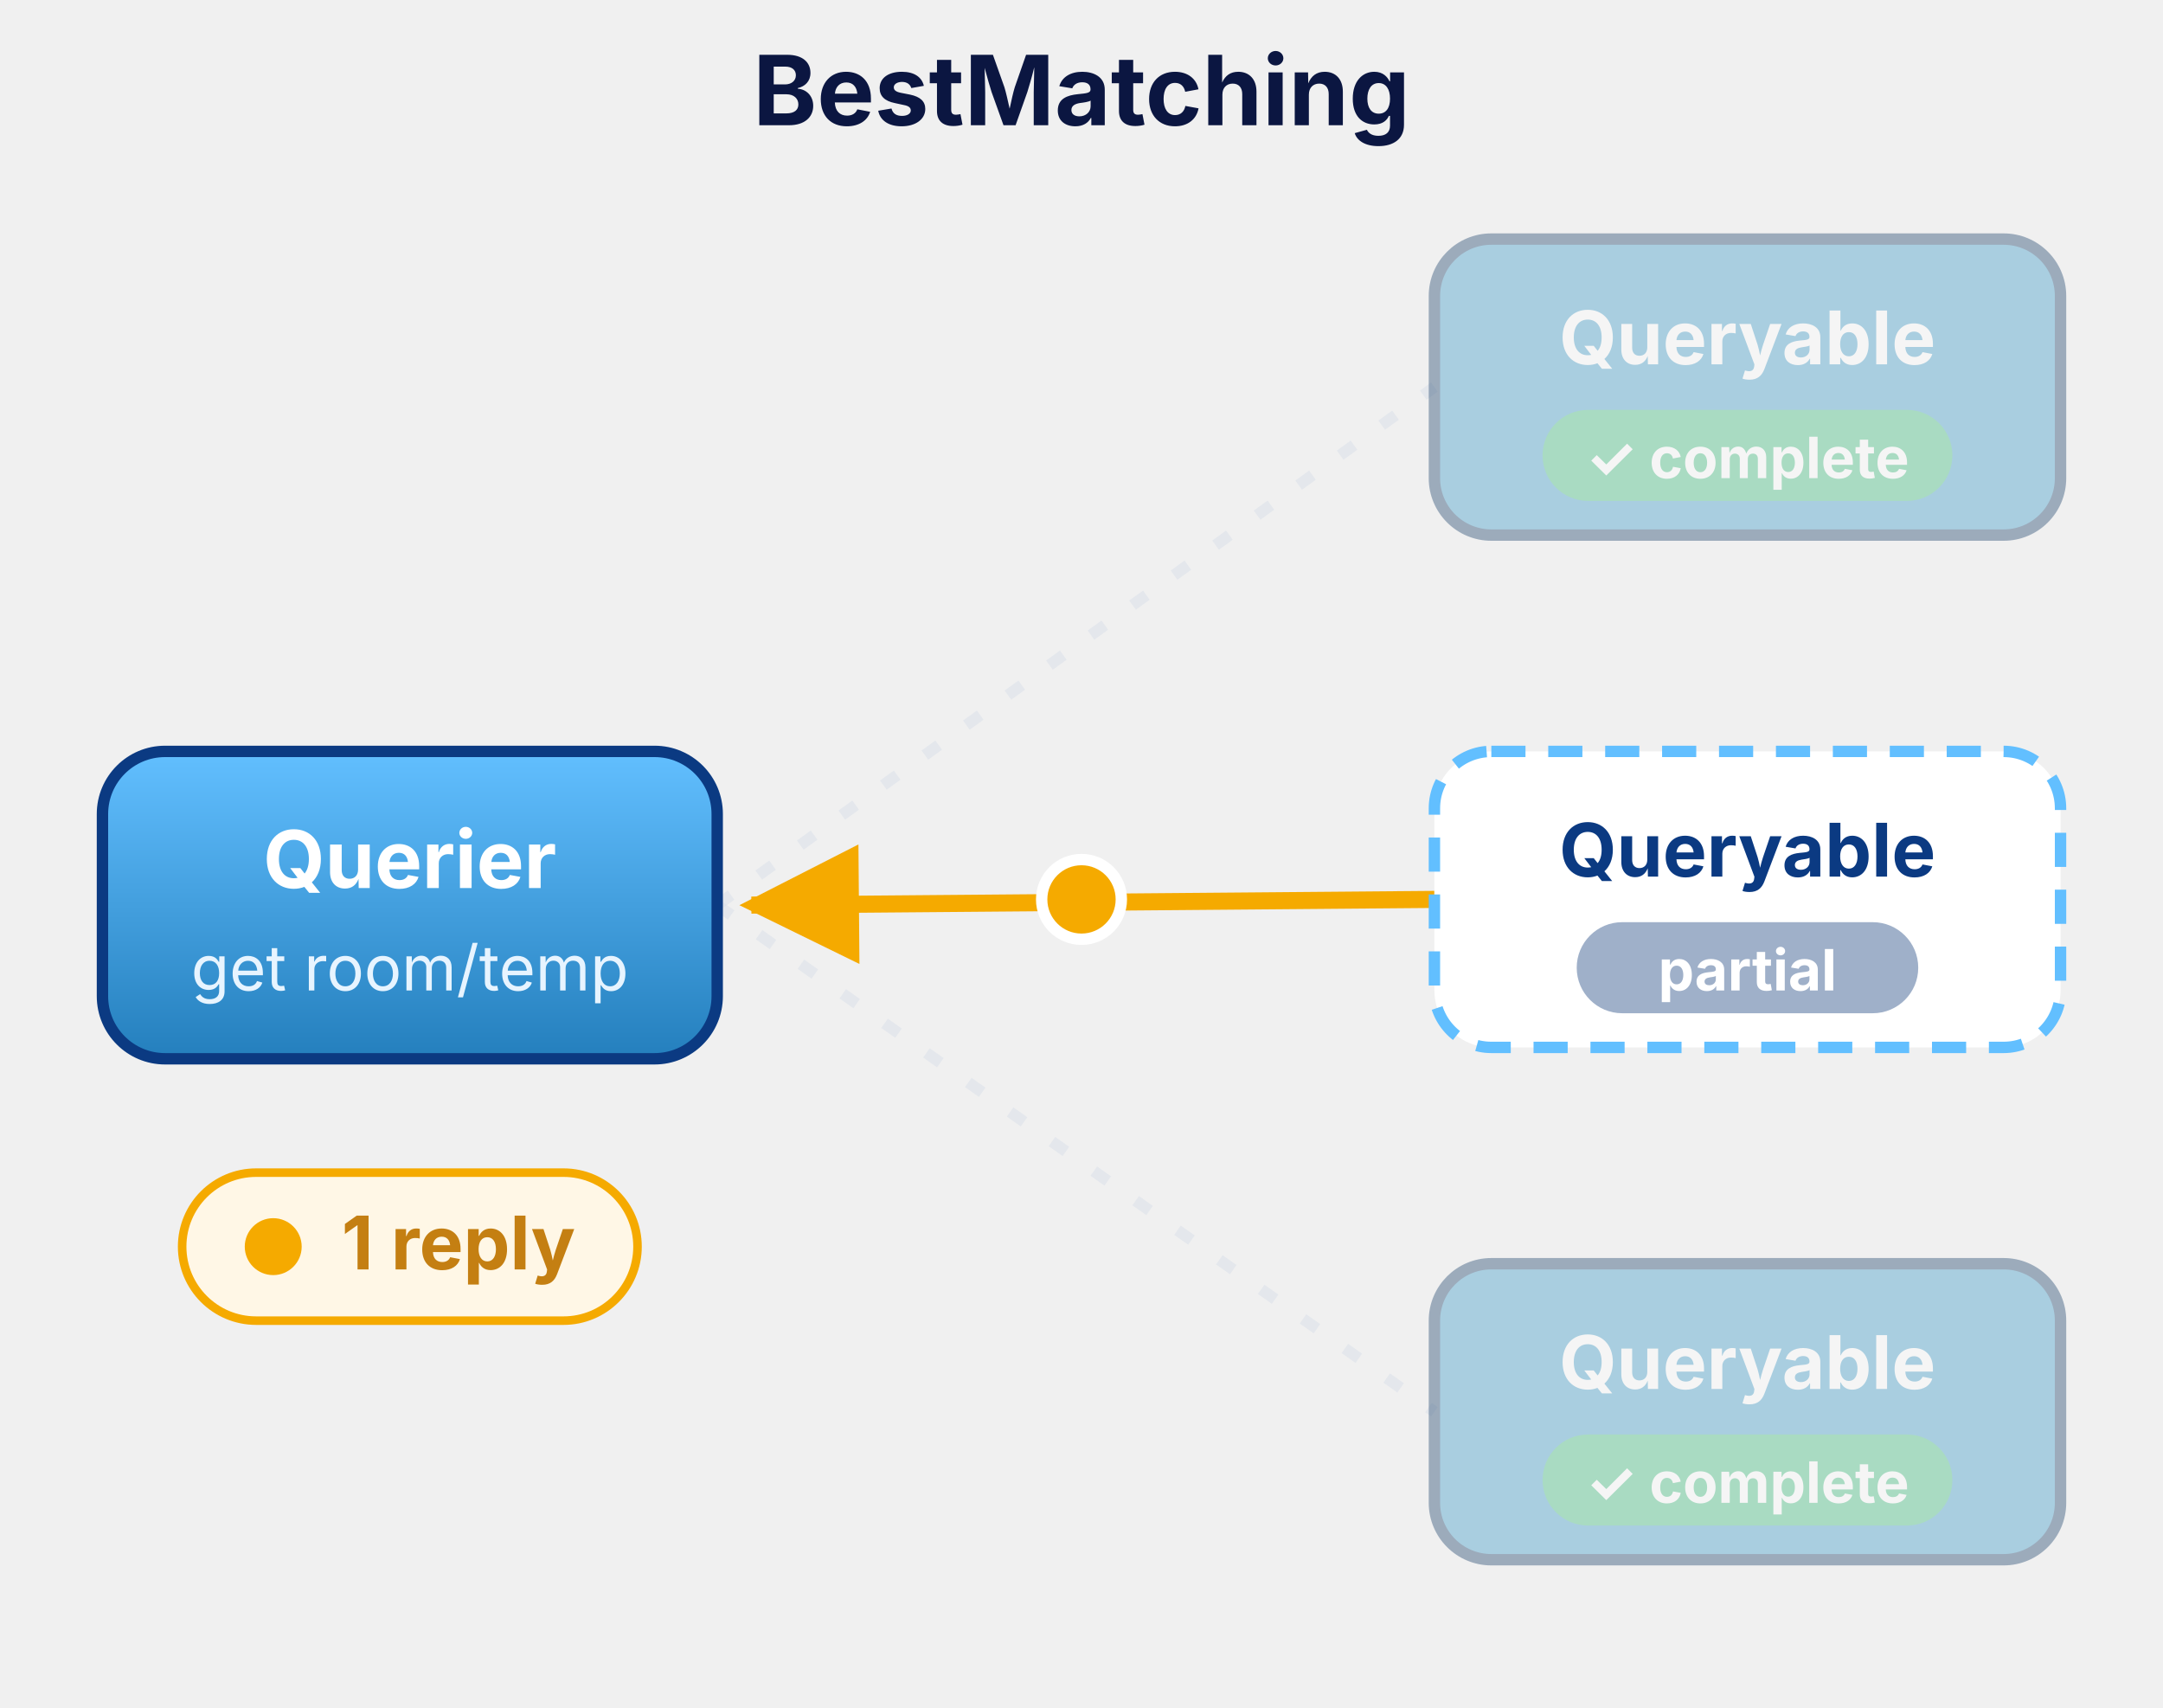
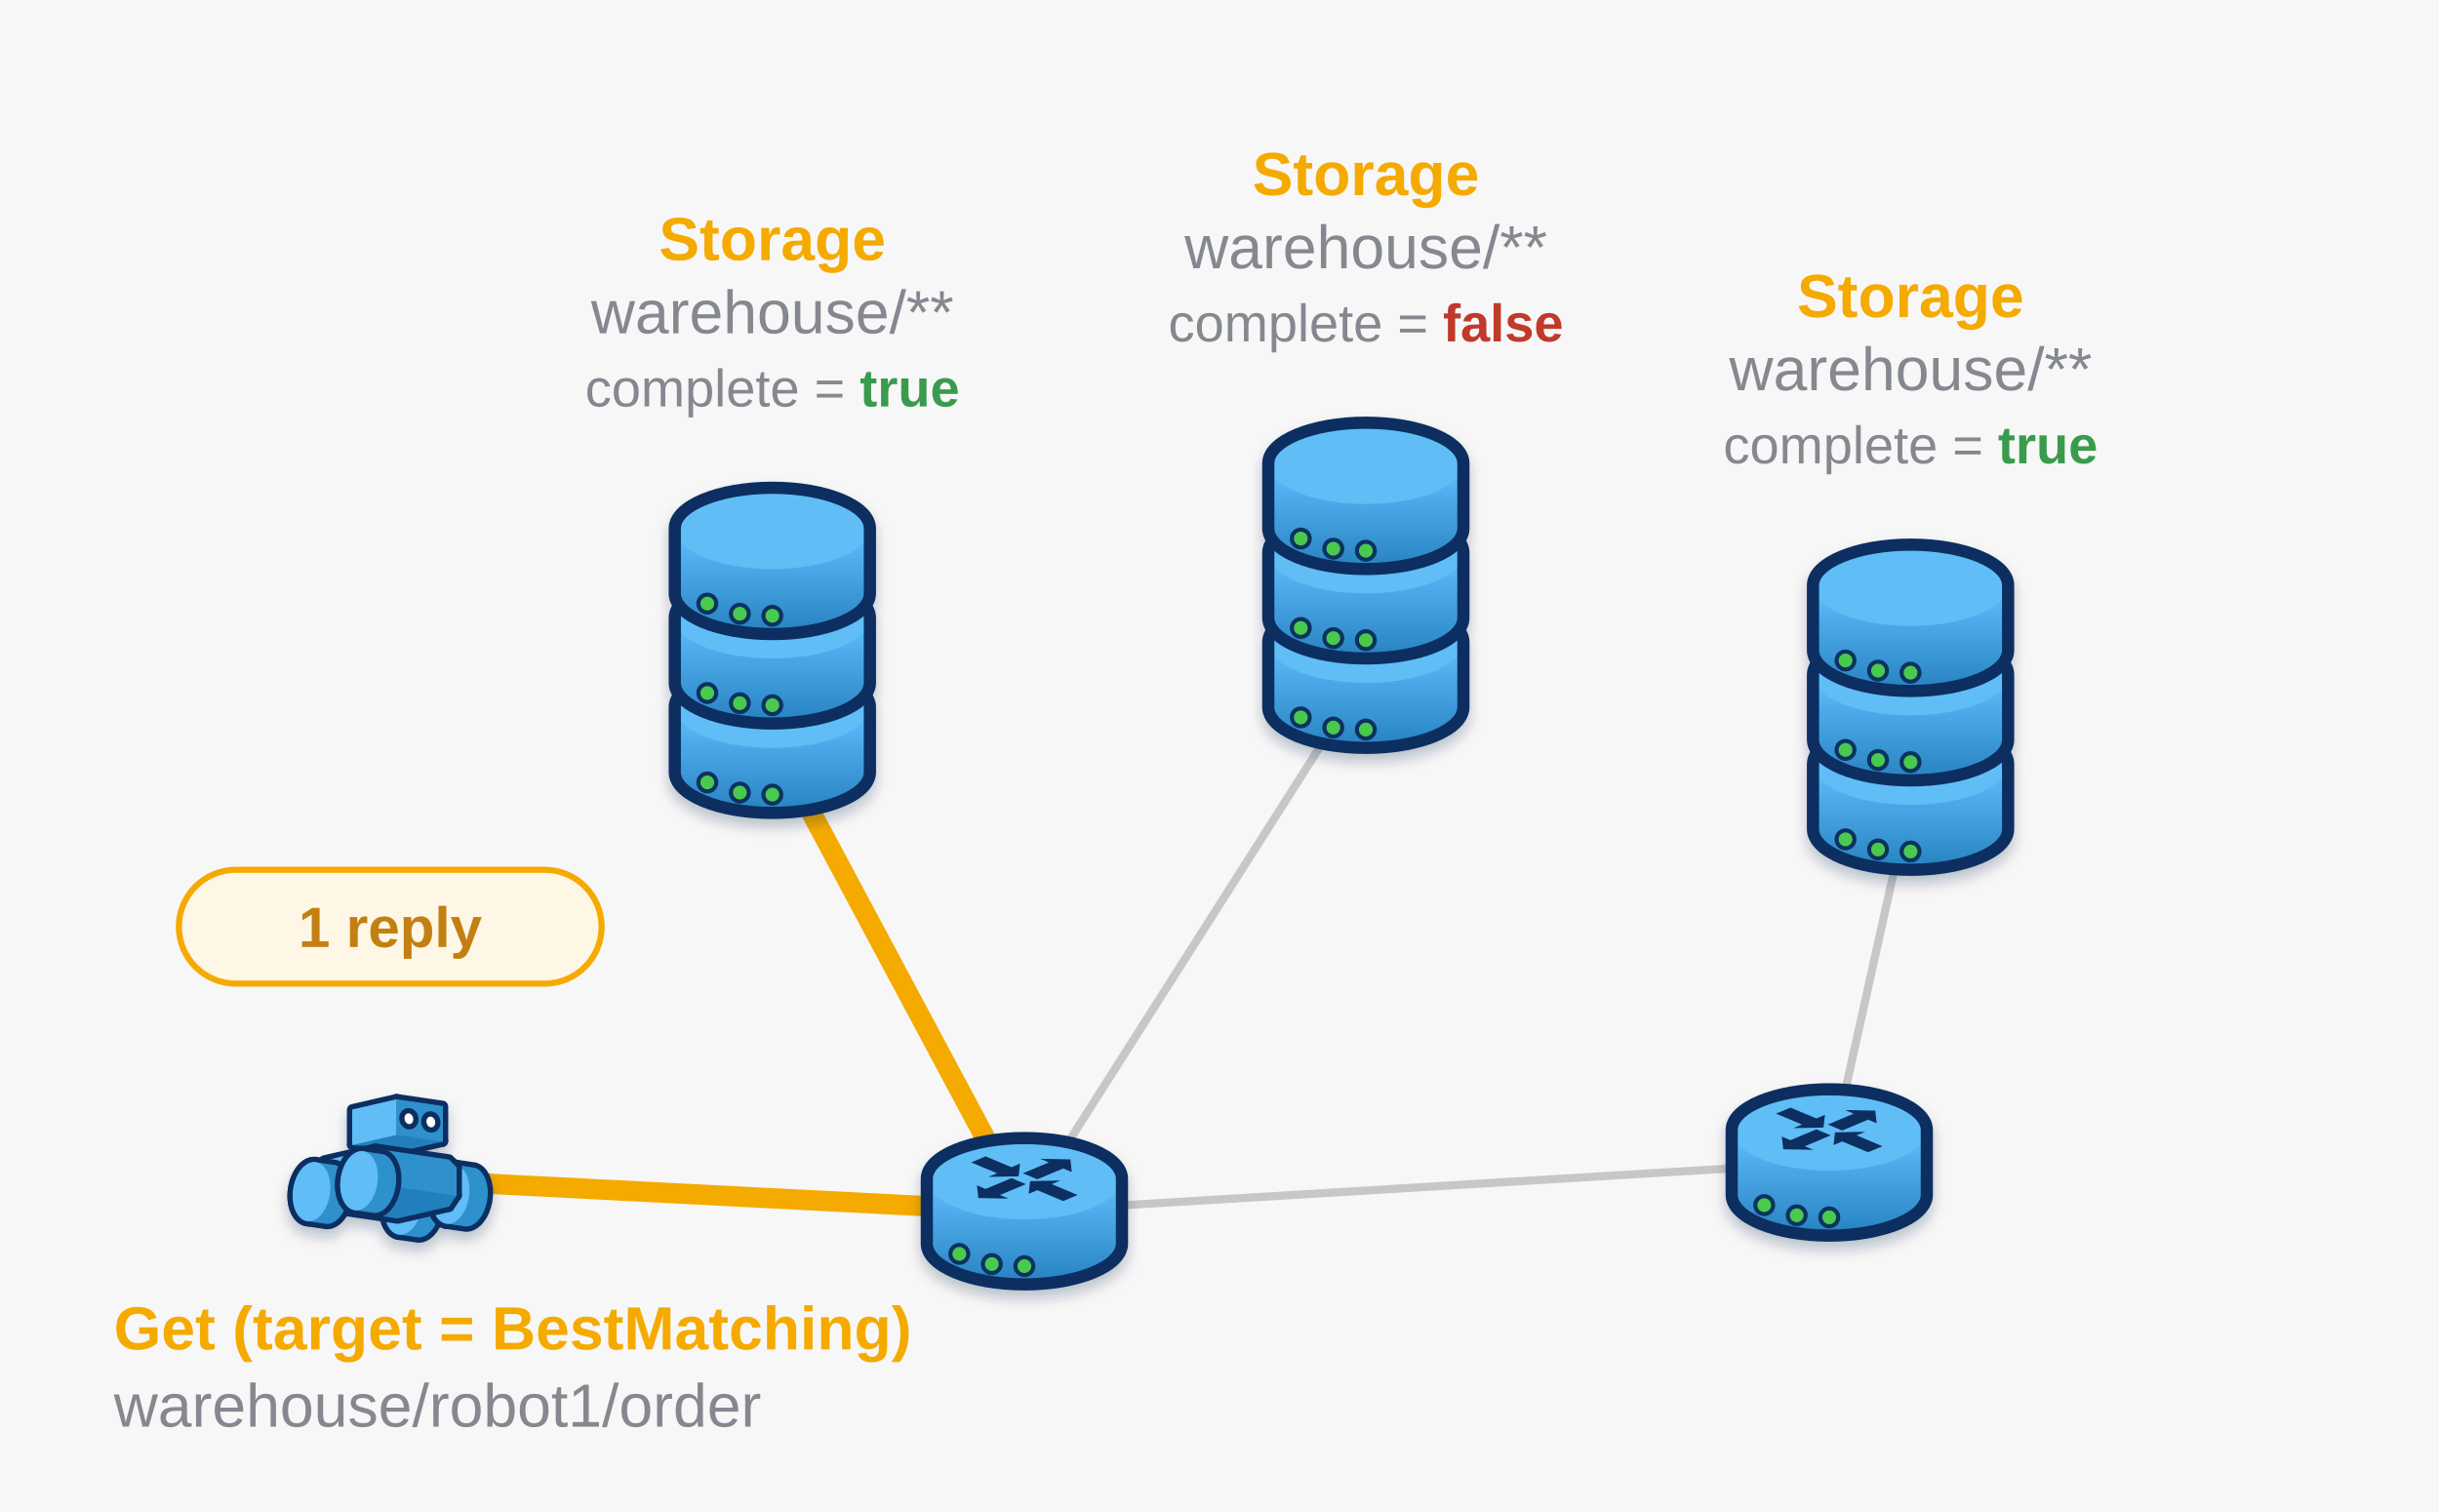
- <svg xmlns="http://www.w3.org/2000/svg" viewBox="0 0 380 300" role="img" aria-labelledby="bm-t bm-d">
+ <svg xmlns="http://www.w3.org/2000/svg" viewBox="0 0 600 372" role="img" aria-labelledby="title desc">
  <defs>
-     <linearGradient id="bm-qg" x1="0" x2="0" y1="0" y2="1">
+     <linearGradient id="node-fill" x1="0" x2="0" y1="0" y2="1">
      <stop offset="0" stop-color="#62bfff" />
      <stop offset="1" stop-color="#247fbd" />
    </linearGradient>
-     <marker id="bm-ah" viewBox="0 0 10 10" refX="9" refY="5" markerWidth="7" markerHeight="7" orient="auto-start-reverse">
-       <path d="M0 0 L10 5 L0 10 z" fill="#f5aa00" />
-     </marker>
+     <linearGradient id="storage-fill" x1="0" x2="0" y1="0" y2="1">
+       <stop offset="0" stop-color="#62bfff" />
+       <stop offset="1" stop-color="#247fbd" />
+     </linearGradient>
+     <linearGradient id="robot-fill" x1="0" x2="0" y1="0" y2="1">
+       <stop offset="0" stop-color="#5bbcff" />
+       <stop offset="1" stop-color="#1f78c9" />
+     </linearGradient>
+     <filter id="softShadow" x="-25%" y="-25%" width="150%" height="150%">
+       <feDropShadow dx="0" dy="2" stdDeviation="1.5" flood-color="#0b2547" flood-opacity=".25" />
+     </filter>
+     <g id="computer">
+       <path d="M-24,-8 v16 c0,6 11,11 24,11s24,-5 24,-11V-8" fill="url(#node-fill)" />
+       <ellipse cx="0" cy="-8" rx="24" ry="10" fill="#61bdf5" />
+       <path d="M -24,-8 A 24 10 0 0 1 24,-8 V 8 A 24 10 0 0 1 -24,8 Z" fill="none" stroke="#072f61" stroke-width="3" stroke-linejoin="round" />
+       <circle cx="-16" cy="10.5" r="2.2" fill="#49ca50" stroke="#07315f" stroke-width="1" />
+       <circle cx="-8" cy="13" r="2.2" fill="#49ca50" stroke="#07315f" stroke-width="1" />
+       <circle cx="0" cy="13.5" r="2.2" fill="#49ca50" stroke="#07315f" stroke-width="1" />
+     </g>
+     <g id="node">
+       <use href="#computer" />
+       <g transform="translate(0, -8) scale(1, 0.42)">
+         <polygon points="-16,-2.5 -7,-2.5 -7,-5.5 -2,0 -7,5.5 -7,2.5 -16,2.5" transform="rotate(45)" fill="#072f61" />
+         <polygon points="-16,-2.5 -7,-2.5 -7,-5.5 -2,0 -7,5.5 -7,2.5 -16,2.5" transform="rotate(225)" fill="#072f61" />
+         <polygon points="2,-2.5 11,-2.5 11,-5.5 16,0 11,5.5 11,2.5 2,2.5" transform="rotate(-45)" fill="#072f61" />
+         <polygon points="2,-2.5 11,-2.5 11,-5.5 16,0 11,5.5 11,2.5 2,2.5" transform="rotate(135)" fill="#072f61" />
+       </g>
+     </g>
+     <g id="robot" transform="translate(0, 1) scale(0.18) translate(-400, -300)">
+       <g id="wheel_bl">
+         <g stroke="#072f61" stroke-width="16" stroke-linejoin="round" fill="none">
+           <polygon points="392.63,336.34 392.94,330.12 393.85,323.91 395.35,317.87 397.40,312.13 399.95,306.86 402.93,302.16 406.27,298.17 409.89,294.98 413.71,292.66 417.62,291.27 421.53,290.86 446.51,294.54 450.33,295.10 453.95,296.63 457.29,299.08 460.27,302.40 462.82,306.51 464.87,311.30 466.37,316.65 467.28,322.44 467.59,328.52 467.28,334.74 466.37,340.95 464.87,346.99 462.82,352.73 460.27,358.00 457.29,362.70 453.95,366.69 450.33,369.88 446.51,372.20 442.60,373.59 438.70,374.00 413.71,370.32 409.89,369.76 406.27,368.23 402.93,365.78 399.95,362.46 397.40,358.35 395.35,353.56 393.85,348.21 392.94,342.42" />
+           <polygon points="442.60,324.84 442.30,318.76 441.38,312.97 439.88,307.61 437.83,302.82 435.29,298.72 432.30,295.40 428.96,292.95 425.34,291.42 421.53,290.86 417.62,291.27 413.71,292.66 409.89,294.98 406.27,298.17 402.93,302.16 399.95,306.86 397.40,312.13 395.35,317.87 393.85,323.91 392.94,330.12 392.63,336.34 392.94,342.42 393.85,348.21 395.35,353.56 397.40,358.35 399.95,362.46 402.93,365.78 406.27,368.23 409.89,369.76 413.71,370.32 417.62,369.90 421.53,368.52 425.34,366.20 428.96,363.01 432.30,359.01 435.29,354.32 437.83,349.04 439.88,343.31 441.38,337.27 442.30,331.06" />
+         </g>
+         <g stroke-linejoin="round">
+           <polygon points="392.63,336.34 392.94,330.12 393.85,323.91 395.35,317.87 397.40,312.13 399.95,306.86 402.93,302.16 406.27,298.17 409.89,294.98 413.71,292.66 417.62,291.27 421.53,290.86 446.51,294.54 450.33,295.10 453.95,296.63 457.29,299.08 460.27,302.40 462.82,306.51 464.87,311.30 466.37,316.65 467.28,322.44 467.59,328.52 467.28,334.74 466.37,340.95 464.87,346.99 462.82,352.73 460.27,358.00 457.29,362.70 453.95,366.69 450.33,369.88 446.51,372.20 442.60,373.59 438.70,374.00 413.71,370.32 409.89,369.76 406.27,368.23 402.93,365.78 399.95,362.46 397.40,358.35 395.35,353.56 393.85,348.21 392.94,342.42" fill="#2e91cc" stroke="#2e91cc" stroke-width="1.5" />
+           <polygon points="442.60,324.84 442.30,318.76 441.38,312.97 439.88,307.61 437.83,302.82 435.29,298.72 432.30,295.40 428.96,292.95 425.34,291.42 421.53,290.86 417.62,291.27 413.71,292.66 409.89,294.98 406.27,298.17 402.93,302.16 399.95,306.86 397.40,312.13 395.35,317.87 393.85,323.91 392.94,330.12 392.63,336.34 392.94,342.42 393.85,348.21 395.35,353.56 397.40,358.35 399.95,362.46 402.93,365.78 406.27,368.23 409.89,369.76 413.71,370.32 417.62,369.90 421.53,368.52 425.34,366.20 428.96,363.01 432.30,359.01 435.29,354.32 437.83,349.04 439.88,343.31 441.38,337.27 442.30,331.06" fill="#61bdf5" stroke="#61bdf5" stroke-width="1.5" />
+         </g>
+       </g>
+       <g id="wheel_fl">
+         <g stroke="#072f61" stroke-width="16" stroke-linejoin="round" fill="none">
+           <polygon points="457.60,321.38 457.90,315.16 458.82,308.95 460.32,302.91 462.37,297.18 464.92,291.90 467.90,287.20 471.24,283.21 474.86,280.02 478.68,277.70 482.58,276.31 486.49,275.90 511.48,279.58 515.29,280.14 518.92,281.67 522.26,284.12 525.24,287.44 527.79,291.55 529.84,296.34 531.34,301.69 532.25,307.48 532.56,313.56 532.25,319.78 531.34,325.99 529.84,332.03 527.79,337.77 525.24,343.04 522.26,347.74 518.92,351.73 515.29,354.93 511.48,357.24 507.57,358.63 503.66,359.04 478.68,355.36 474.86,354.80 471.24,353.27 467.90,350.82 464.92,347.50 462.37,343.39 460.32,338.60 458.82,333.25 457.90,327.46" />
+           <polygon points="507.57,309.88 507.26,303.80 506.35,298.01 504.85,292.65 502.80,287.87 500.25,283.76 497.27,280.44 493.93,277.99 490.31,276.46 486.49,275.90 482.58,276.31 478.68,277.70 474.86,280.02 471.24,283.21 467.90,287.20 464.92,291.90 462.37,297.18 460.32,302.91 458.82,308.95 457.90,315.16 457.60,321.38 457.90,327.46 458.82,333.25 460.32,338.60 462.37,343.39 464.92,347.50 467.90,350.82 471.24,353.27 474.86,354.80 478.68,355.36 482.58,354.95 486.49,353.56 490.31,351.24 493.93,348.05 497.27,344.05 500.25,339.36 502.80,334.08 504.85,328.35 506.35,322.31 507.26,316.10" />
+         </g>
+         <g stroke-linejoin="round">
+           <polygon points="457.60,321.38 457.90,315.16 458.82,308.95 460.32,302.91 462.37,297.18 464.92,291.90 467.90,287.20 471.24,283.21 474.86,280.02 478.68,277.70 482.58,276.31 486.49,275.90 511.48,279.58 515.29,280.14 518.92,281.67 522.26,284.12 525.24,287.44 527.79,291.55 529.84,296.34 531.34,301.69 532.25,307.48 532.56,313.56 532.25,319.78 531.34,325.99 529.84,332.03 527.79,337.77 525.24,343.04 522.26,347.74 518.92,351.73 515.29,354.93 511.48,357.24 507.57,358.63 503.66,359.04 478.68,355.36 474.86,354.80 471.24,353.27 467.90,350.82 464.92,347.50 462.37,343.39 460.32,338.60 458.82,333.25 457.90,327.46" fill="#2e91cc" stroke="#2e91cc" stroke-width="1.5" />
+           <polygon points="507.57,309.88 507.26,303.80 506.35,298.01 504.85,292.65 502.80,287.87 500.25,283.76 497.27,280.44 493.93,277.99 490.31,276.46 486.49,275.90 482.58,276.31 478.68,277.70 474.86,280.02 471.24,283.21 467.90,287.20 464.92,291.90 462.37,297.18 460.32,302.91 458.82,308.95 457.90,315.16 457.60,321.38 457.90,327.46 458.82,333.25 460.32,338.60 462.37,343.39 464.92,347.50 467.90,350.82 471.24,353.27 474.86,354.80 478.68,355.36 482.58,354.95 486.49,353.56 490.31,351.24 493.93,348.05 497.27,344.05 500.25,339.36 502.80,334.08 504.85,328.35 506.35,322.31 507.26,316.10" fill="#61bdf5" stroke="#61bdf5" stroke-width="1.5" />
+         </g>
+       </g>
+       <g id="head">
+         <g stroke="#072f61" stroke-width="16" stroke-linejoin="round" fill="none">
+           <polygon points="348.78,247.58 411.24,256.78 471.22,242.98 408.75,233.77" />
+           <polygon points="348.78,247.58 408.75,233.77 408.75,186.59 348.78,200.40" />
+           <polygon points="408.75,233.77 471.22,242.98 471.22,195.80 408.75,186.59" />
+         </g>
+         <g stroke-linejoin="round">
+           <polygon points="348.78,247.58 411.24,256.78 471.22,242.98 408.75,233.77" fill="#247fbd" stroke="#247fbd" stroke-width="1.5" />
+           <polygon points="348.78,247.58 408.75,233.77 408.75,186.59 348.78,200.40" fill="#61bdf5" stroke="#61bdf5" stroke-width="1.5" />
+           <polygon points="408.75,233.77 471.22,242.98 471.22,195.80 408.75,186.59" fill="#2e91cc" stroke="#2e91cc" stroke-width="1.5" />
+         </g>
+       </g>
+       <g id="eyes">
+         <g stroke="#072f61" stroke-width="16" stroke-linejoin="round" fill="none">
+           <polygon points="450.23,216.11 450.48,214.10 451.23,212.37 452.39,211.08 453.85,210.36 455.47,210.27 457.09,210.84 458.56,211.99 459.72,213.62 460.46,215.57 460.72,217.65 460.46,219.66 459.72,221.39 458.56,222.68 457.09,223.40 455.47,223.48 453.85,222.92 452.39,221.77 451.23,220.14 450.48,218.18" />
+           <polygon points="420.24,211.69 420.50,209.68 421.24,207.95 422.40,206.66 423.87,205.94 425.49,205.85 427.11,206.42 428.57,207.57 429.73,209.20 430.48,211.15 430.73,213.23 430.48,215.24 429.73,216.97 428.57,218.26 427.11,218.98 425.49,219.06 423.87,218.50 422.40,217.35 421.24,215.72 420.50,213.77" />
+         </g>
+         <g stroke-linejoin="round">
+           <polygon points="450.23,216.11 450.48,214.10 451.23,212.37 452.39,211.08 453.85,210.36 455.47,210.27 457.09,210.84 458.56,211.99 459.72,213.62 460.46,215.57 460.72,217.65 460.46,219.66 459.72,221.39 458.56,222.68 457.09,223.40 455.47,223.48 453.85,222.92 452.39,221.77 451.23,220.14 450.48,218.18" fill="white" stroke="white" stroke-width="1.5" />
+           <polygon points="420.24,211.69 420.50,209.68 421.24,207.95 422.40,206.66 423.87,205.94 425.49,205.85 427.11,206.42 428.57,207.57 429.73,209.20 430.48,211.15 430.73,213.23 430.48,215.24 429.73,216.97 428.57,218.26 427.11,218.98 425.49,219.06 423.87,218.50 422.40,217.35 421.24,215.72 420.50,213.77" fill="white" stroke="white" stroke-width="1.5" />
+         </g>
+       </g>
+       <g id="body">
+         <g stroke="#072f61" stroke-width="16" stroke-linejoin="round" fill="none">
+           <polygon points="310.04,333.29 410.00,348.02 479.96,331.91 380.01,317.18" />
+           <polygon points="390.00,264.56 489.96,279.29 479.96,269.01 380.01,254.28" />
+           <polygon points="380.01,317.18 479.96,331.91 489.96,317.03 390.00,302.30" />
+           <polygon points="390.00,302.30 489.96,317.03 489.96,279.29 390.00,264.56" />
+           <polygon points="310.04,333.29 380.01,317.18 390.00,302.30 390.00,264.56 380.01,254.28 310.04,270.39" />
+         </g>
+         <g stroke-linejoin="round">
+           <polygon points="310.04,333.29 410.00,348.02 479.96,331.91 380.01,317.18" fill="#247fbd" stroke="#247fbd" stroke-width="1.5" />
+           <polygon points="390.00,264.56 489.96,279.29 479.96,269.01 380.01,254.28" fill="#2e91cc" stroke="#2e91cc" stroke-width="1.5" />
+           <polygon points="380.01,317.18 479.96,331.91 489.96,317.03 390.00,302.30" fill="#247fbd" stroke="#247fbd" stroke-width="1.5" />
+           <polygon points="390.00,302.30 489.96,317.03 489.96,279.29 390.00,264.56" fill="#2e91cc" stroke="#2e91cc" stroke-width="1.5" />
+           <polygon points="310.04,333.29 380.01,317.18 390.00,302.30 390.00,264.56 380.01,254.28 310.04,270.39" fill="#61bdf5" stroke="#61bdf5" stroke-width="1.5" />
+         </g>
+       </g>
+       <g id="wheel_br">
+         <g stroke="#072f61" stroke-width="16" stroke-linejoin="round" fill="none">
+           <polygon points="267.44,317.89 267.75,311.67 268.66,305.46 270.16,299.42 272.21,293.69 274.76,288.41 277.74,283.72 281.08,279.72 284.71,276.53 288.52,274.21 292.43,272.83 296.34,272.41 321.32,276.09 325.14,276.65 328.76,278.18 332.10,280.63 335.08,283.95 337.63,288.06 339.68,292.85 341.18,298.20 342.10,303.99 342.40,310.07 342.10,316.29 341.18,322.50 339.68,328.55 337.63,334.28 335.08,339.55 332.10,344.25 328.76,348.24 325.14,351.44 321.32,353.75 317.42,355.14 313.51,355.55 288.52,351.87 284.71,351.31 281.08,349.78 277.74,347.33 274.76,344.01 272.21,339.90 270.16,335.12 268.66,329.76 267.75,323.97" />
+           <polygon points="317.42,306.39 317.11,300.31 316.19,294.52 314.69,289.17 312.64,284.38 310.10,280.27 307.11,276.95 303.77,274.50 300.15,272.97 296.34,272.41 292.43,272.83 288.52,274.21 284.71,276.53 281.08,279.72 277.74,283.72 274.76,288.41 272.21,293.69 270.16,299.42 268.66,305.46 267.75,311.67 267.44,317.89 267.75,323.97 268.66,329.76 270.16,335.12 272.21,339.90 274.76,344.01 277.74,347.33 281.08,349.78 284.71,351.31 288.52,351.87 292.43,351.46 296.34,350.07 300.15,347.75 303.77,344.56 307.11,340.57 310.10,335.87 312.64,330.60 314.69,324.86 316.19,318.82 317.11,312.61" />
+         </g>
+         <g stroke-linejoin="round">
+           <polygon points="267.44,317.89 267.75,311.67 268.66,305.46 270.16,299.42 272.21,293.69 274.76,288.41 277.74,283.72 281.08,279.72 284.71,276.53 288.52,274.21 292.43,272.83 296.34,272.41 321.32,276.09 325.14,276.65 328.76,278.18 332.10,280.63 335.08,283.95 337.63,288.06 339.68,292.85 341.18,298.20 342.10,303.99 342.40,310.07 342.10,316.29 341.18,322.50 339.68,328.55 337.63,334.28 335.08,339.55 332.10,344.25 328.76,348.24 325.14,351.44 321.32,353.75 317.42,355.14 313.51,355.55 288.52,351.87 284.71,351.31 281.08,349.78 277.74,347.33 274.76,344.01 272.21,339.90 270.16,335.12 268.66,329.76 267.75,323.97" fill="#2e91cc" stroke="#2e91cc" stroke-width="1.5" />
+           <polygon points="317.42,306.39 317.11,300.31 316.19,294.52 314.69,289.17 312.64,284.38 310.10,280.27 307.11,276.95 303.77,274.50 300.15,272.97 296.34,272.41 292.43,272.83 288.52,274.21 284.71,276.53 281.08,279.72 277.74,283.72 274.76,288.41 272.21,293.69 270.16,299.42 268.66,305.46 267.75,311.67 267.44,317.89 267.75,323.97 268.66,329.76 270.16,335.12 272.21,339.90 274.76,344.01 277.74,347.33 281.08,349.78 284.71,351.31 288.52,351.87 292.43,351.46 296.34,350.07 300.15,347.75 303.77,344.56 307.11,340.57 310.10,335.87 312.64,330.60 314.69,324.86 316.19,318.82 317.11,312.61" fill="#61bdf5" stroke="#61bdf5" stroke-width="1.5" />
+         </g>
+       </g>
+       <g id="wheel_fr">
+         <g stroke="#072f61" stroke-width="16" stroke-linejoin="round" fill="none">
+           <polygon points="332.41,302.94 332.72,296.71 333.63,290.50 335.13,284.46 337.18,278.73 339.73,273.45 342.71,268.76 346.05,264.76 349.67,261.57 353.49,259.25 357.40,257.87 361.30,257.45 386.29,261.13 390.11,261.69 393.73,263.22 397.07,265.68 400.05,269.00 402.60,273.10 404.65,277.89 406.15,283.24 407.06,289.03 407.37,295.11 407.06,301.33 406.15,307.54 404.65,313.59 402.60,319.32 400.05,324.60 397.07,329.29 393.73,333.28 390.11,336.48 386.29,338.80 382.38,340.18 378.47,340.60 353.49,336.91 349.67,336.35 346.05,334.82 342.71,332.37 339.73,329.05 337.18,324.95 335.13,320.16 333.63,314.80 332.72,309.01" />
+           <polygon points="382.38,291.43 382.08,285.35 381.16,279.56 379.66,274.21 377.61,269.42 375.06,265.31 372.08,261.99 368.74,259.54 365.12,258.01 361.30,257.45 357.40,257.87 353.49,259.25 349.67,261.57 346.05,264.76 342.71,268.76 339.73,273.45 337.18,278.73 335.13,284.46 333.63,290.50 332.72,296.71 332.41,302.94 332.72,309.01 333.63,314.80 335.13,320.16 337.18,324.95 339.73,329.05 342.71,332.37 346.05,334.82 349.67,336.35 353.49,336.91 357.40,336.50 361.30,335.11 365.12,332.79 368.74,329.60 372.08,325.61 375.06,320.91 377.61,315.64 379.66,309.90 381.16,303.86 382.08,297.65" />
+         </g>
+         <g stroke-linejoin="round">
+           <polygon points="332.41,302.94 332.72,296.71 333.63,290.50 335.13,284.46 337.18,278.73 339.73,273.45 342.71,268.76 346.05,264.76 349.67,261.57 353.49,259.25 357.40,257.87 361.30,257.45 386.29,261.13 390.11,261.69 393.73,263.22 397.07,265.68 400.05,269.00 402.60,273.10 404.65,277.89 406.15,283.24 407.06,289.03 407.37,295.11 407.06,301.33 406.15,307.54 404.65,313.59 402.60,319.32 400.05,324.60 397.07,329.29 393.73,333.28 390.11,336.48 386.29,338.80 382.38,340.18 378.47,340.60 353.49,336.91 349.67,336.35 346.05,334.82 342.71,332.37 339.73,329.05 337.18,324.95 335.13,320.16 333.63,314.80 332.72,309.01" fill="#2e91cc" stroke="#2e91cc" stroke-width="1.5" />
+           <polygon points="382.38,291.43 382.08,285.35 381.16,279.56 379.66,274.21 377.61,269.42 375.06,265.31 372.08,261.99 368.74,259.54 365.12,258.01 361.30,257.45 357.40,257.87 353.49,259.25 349.67,261.57 346.05,264.76 342.71,268.76 339.73,273.45 337.18,278.73 335.13,284.46 333.63,290.50 332.72,296.71 332.41,302.94 332.72,309.01 333.63,314.80 335.13,320.16 337.18,324.95 339.73,329.05 342.71,332.37 346.05,334.82 349.67,336.35 353.49,336.91 357.40,336.50 361.30,335.11 365.12,332.79 368.74,329.60 372.08,325.61 375.06,320.91 377.61,315.64 379.66,309.90 381.16,303.86 382.08,297.65" fill="#61bdf5" stroke="#61bdf5" stroke-width="1.5" />
+         </g>
+       </g>
+     </g>
+     <g id="storage">
+       <use href="#computer" y="0" />
+       <use href="#computer" y="-22" />
+       <use href="#computer" y="-44" />
+     </g>
  </defs>
  <style>
-     .h{font:700 17px Inter,Arial,sans-serif;fill:#0b1641}
-     .qt{font:700 14px Inter,Arial,sans-serif;fill:#fff}
-     .qs{font:11px Inter,Arial,sans-serif;fill:#e7f4ff}
-     .ttl{font:700 13px Inter,Arial,sans-serif}
-     .pt{font:700 10px Inter,Arial,sans-serif;fill:#fff}
-     .idle{fill:none;stroke:#cfd8e6;stroke-width:2;stroke-dasharray:3 6}
-     .live{fill:none;stroke:#f5aa00;stroke-width:3}
-     .faded{opacity:.36}
-     .pk{fill:#f5aa00;stroke:#fff;stroke-width:2}
-     .bdg{fill:#fff7e6;stroke:#f5aa00;stroke-width:1.5}
-     .bdgt{font:700 13px Inter,Arial,sans-serif;fill:#c47f12}
+     .bg { fill: #f7f7f7; }
+     .link { fill: none; stroke: #c7c7c7; stroke-width: 2; stroke-linecap: round; stroke-linejoin: round; }
+     .flow { fill: none; stroke: #f5aa00; stroke-width: 5; stroke-linecap: round; stroke-linejoin: round; }
+     .endpoint { filter: url(#softShadow); }
+     .getLabel, .storageLabel { fill: #f5aa00; font: 700 15px Arial, sans-serif; }
+     .key { fill: #85888f; font: 15px Arial, sans-serif; }
+     .flag { fill: #85888f; font: 13px Arial, sans-serif; }
+     .flag-true { fill: #3a9b4e; font-weight: 700; }
+     .flag-false { fill: #c0392b; font-weight: 700; }
+     .samp { fill: #0b3a82; font: 700 15px Arial, sans-serif; }
+     .order { fill: #fff; font: 700 11px Arial, sans-serif; }
+     .trayLabel { fill: #f5aa00; font: 700 13px Arial, sans-serif; }
+     .legend { fill: #85888f; font: 12px Arial, sans-serif; }
+     .count { fill: #c47f12; font: 700 14px Arial, sans-serif; }
  </style>
-   <text class="h" x="190" y="22" text-anchor="middle">BestMatching</text>
-   <path class="idle faded" d="M126 159 L252 68" />
-   <path class="live" d="M252 158 L132 159" marker-end="url(#bm-ah)" />
-   <path class="idle faded" d="M126 159 L252 248" />
-   <g class="faded">
-     <rect x="252" y="42" width="110" height="52" rx="10" fill="#2c93c5" stroke="#07315f" stroke-width="2" />
-     <text class="ttl" x="307" y="64" text-anchor="middle" fill="#fff">Queryable</text>
-     <rect x="271" y="72" width="72" height="16" rx="8" fill="#2bb673" />
-     <text class="pt" x="307" y="84" text-anchor="middle">✓ complete</text>
+   <rect class="bg" width="600" height="372" />
+   <g id="base-links">
+     <path class="link" d="M96 290 L252 298 M252 298 L450 286 M252 298 L190 182 M252 298 L336 166 M450 286 L470 196" />
  </g>
-   <g>
-     <rect x="252" y="132" width="110" height="52" rx="10" fill="#ffffff" stroke="#62bfff" stroke-width="2" stroke-dasharray="6 4" />
-     <text class="ttl" x="307" y="154" text-anchor="middle" fill="#0b3a82">Queryable</text>
-     <rect x="277" y="162" width="60" height="16" rx="8" fill="#9fb0c9" />
-     <text class="pt" x="307" y="174" text-anchor="middle">partial</text>
+   <path class="flow" d="M96 290 L252 298 L190 182" />
+   <g id="routers" class="endpoint">
+     <use href="#node" x="252" y="298" />
+     <use href="#node" x="450" y="286" />
  </g>
-   <g class="faded">
-     <rect x="252" y="222" width="110" height="52" rx="10" fill="#2c93c5" stroke="#07315f" stroke-width="2" />
-     <text class="ttl" x="307" y="244" text-anchor="middle" fill="#fff">Queryable</text>
-     <rect x="271" y="252" width="72" height="16" rx="8" fill="#2bb673" />
-     <text class="pt" x="307" y="264" text-anchor="middle">✓ complete</text>
+   <g id="endpoints" class="endpoint">
+     <use href="#robot" x="96" y="290" />
+     <use href="#storage" x="190" y="182" />
+     <use href="#storage" x="336" y="166" />
+     <use href="#storage" x="470" y="196" />
  </g>
-   <rect x="18" y="132" width="108" height="54" rx="11" fill="url(#bm-qg)" stroke="#0b3a82" stroke-width="2" />
-   <text class="qt" x="72" y="156" text-anchor="middle">Querier</text>
-   <text class="qs" x="72" y="174" text-anchor="middle">get room/temp</text>
-   <circle class="pk" cx="190" cy="158" r="7" />
-   <rect class="bdg" x="32" y="206" width="80" height="26" rx="13" />
-   <circle cx="48" cy="219" r="5" fill="#f5aa00" />
-   <text class="bdgt" x="60" y="223">1 reply</text>
+   <g id="labels">
+     <text class="getLabel" x="28" y="332">Get (target = BestMatching)</text>
+     <text class="key" x="28" y="351">warehouse/robot1/order</text>
+     <g>
+       <text class="storageLabel" text-anchor="middle" x="190" y="64">Storage</text>
+       <text class="key" text-anchor="middle" x="190" y="82">warehouse/**</text>
+       <text class="flag" text-anchor="middle" x="190" y="100">complete = <tspan class="flag-true">true</tspan>
+       </text>
+     </g>
+     <g>
+       <text class="storageLabel" text-anchor="middle" x="336" y="48">Storage</text>
+       <text class="key" text-anchor="middle" x="336" y="66">warehouse/**</text>
+       <text class="flag" text-anchor="middle" x="336" y="84">complete = <tspan class="flag-false">false</tspan>
+       </text>
+     </g>
+     <g>
+       <text class="storageLabel" text-anchor="middle" x="470" y="78">Storage</text>
+       <text class="key" text-anchor="middle" x="470" y="96">warehouse/**</text>
+       <text class="flag" text-anchor="middle" x="470" y="114">complete = <tspan class="flag-true">true</tspan>
+       </text>
+     </g>
+     <g transform="translate(96 228)">
+       <rect x="-52" y="-14" width="104" height="28" rx="14" fill="#fff7e6" stroke="#f5aa00" stroke-width="1.5" />
+       <text x="0" y="5" text-anchor="middle" class="count">1 reply</text>
+     </g>
+   </g>
</svg>
